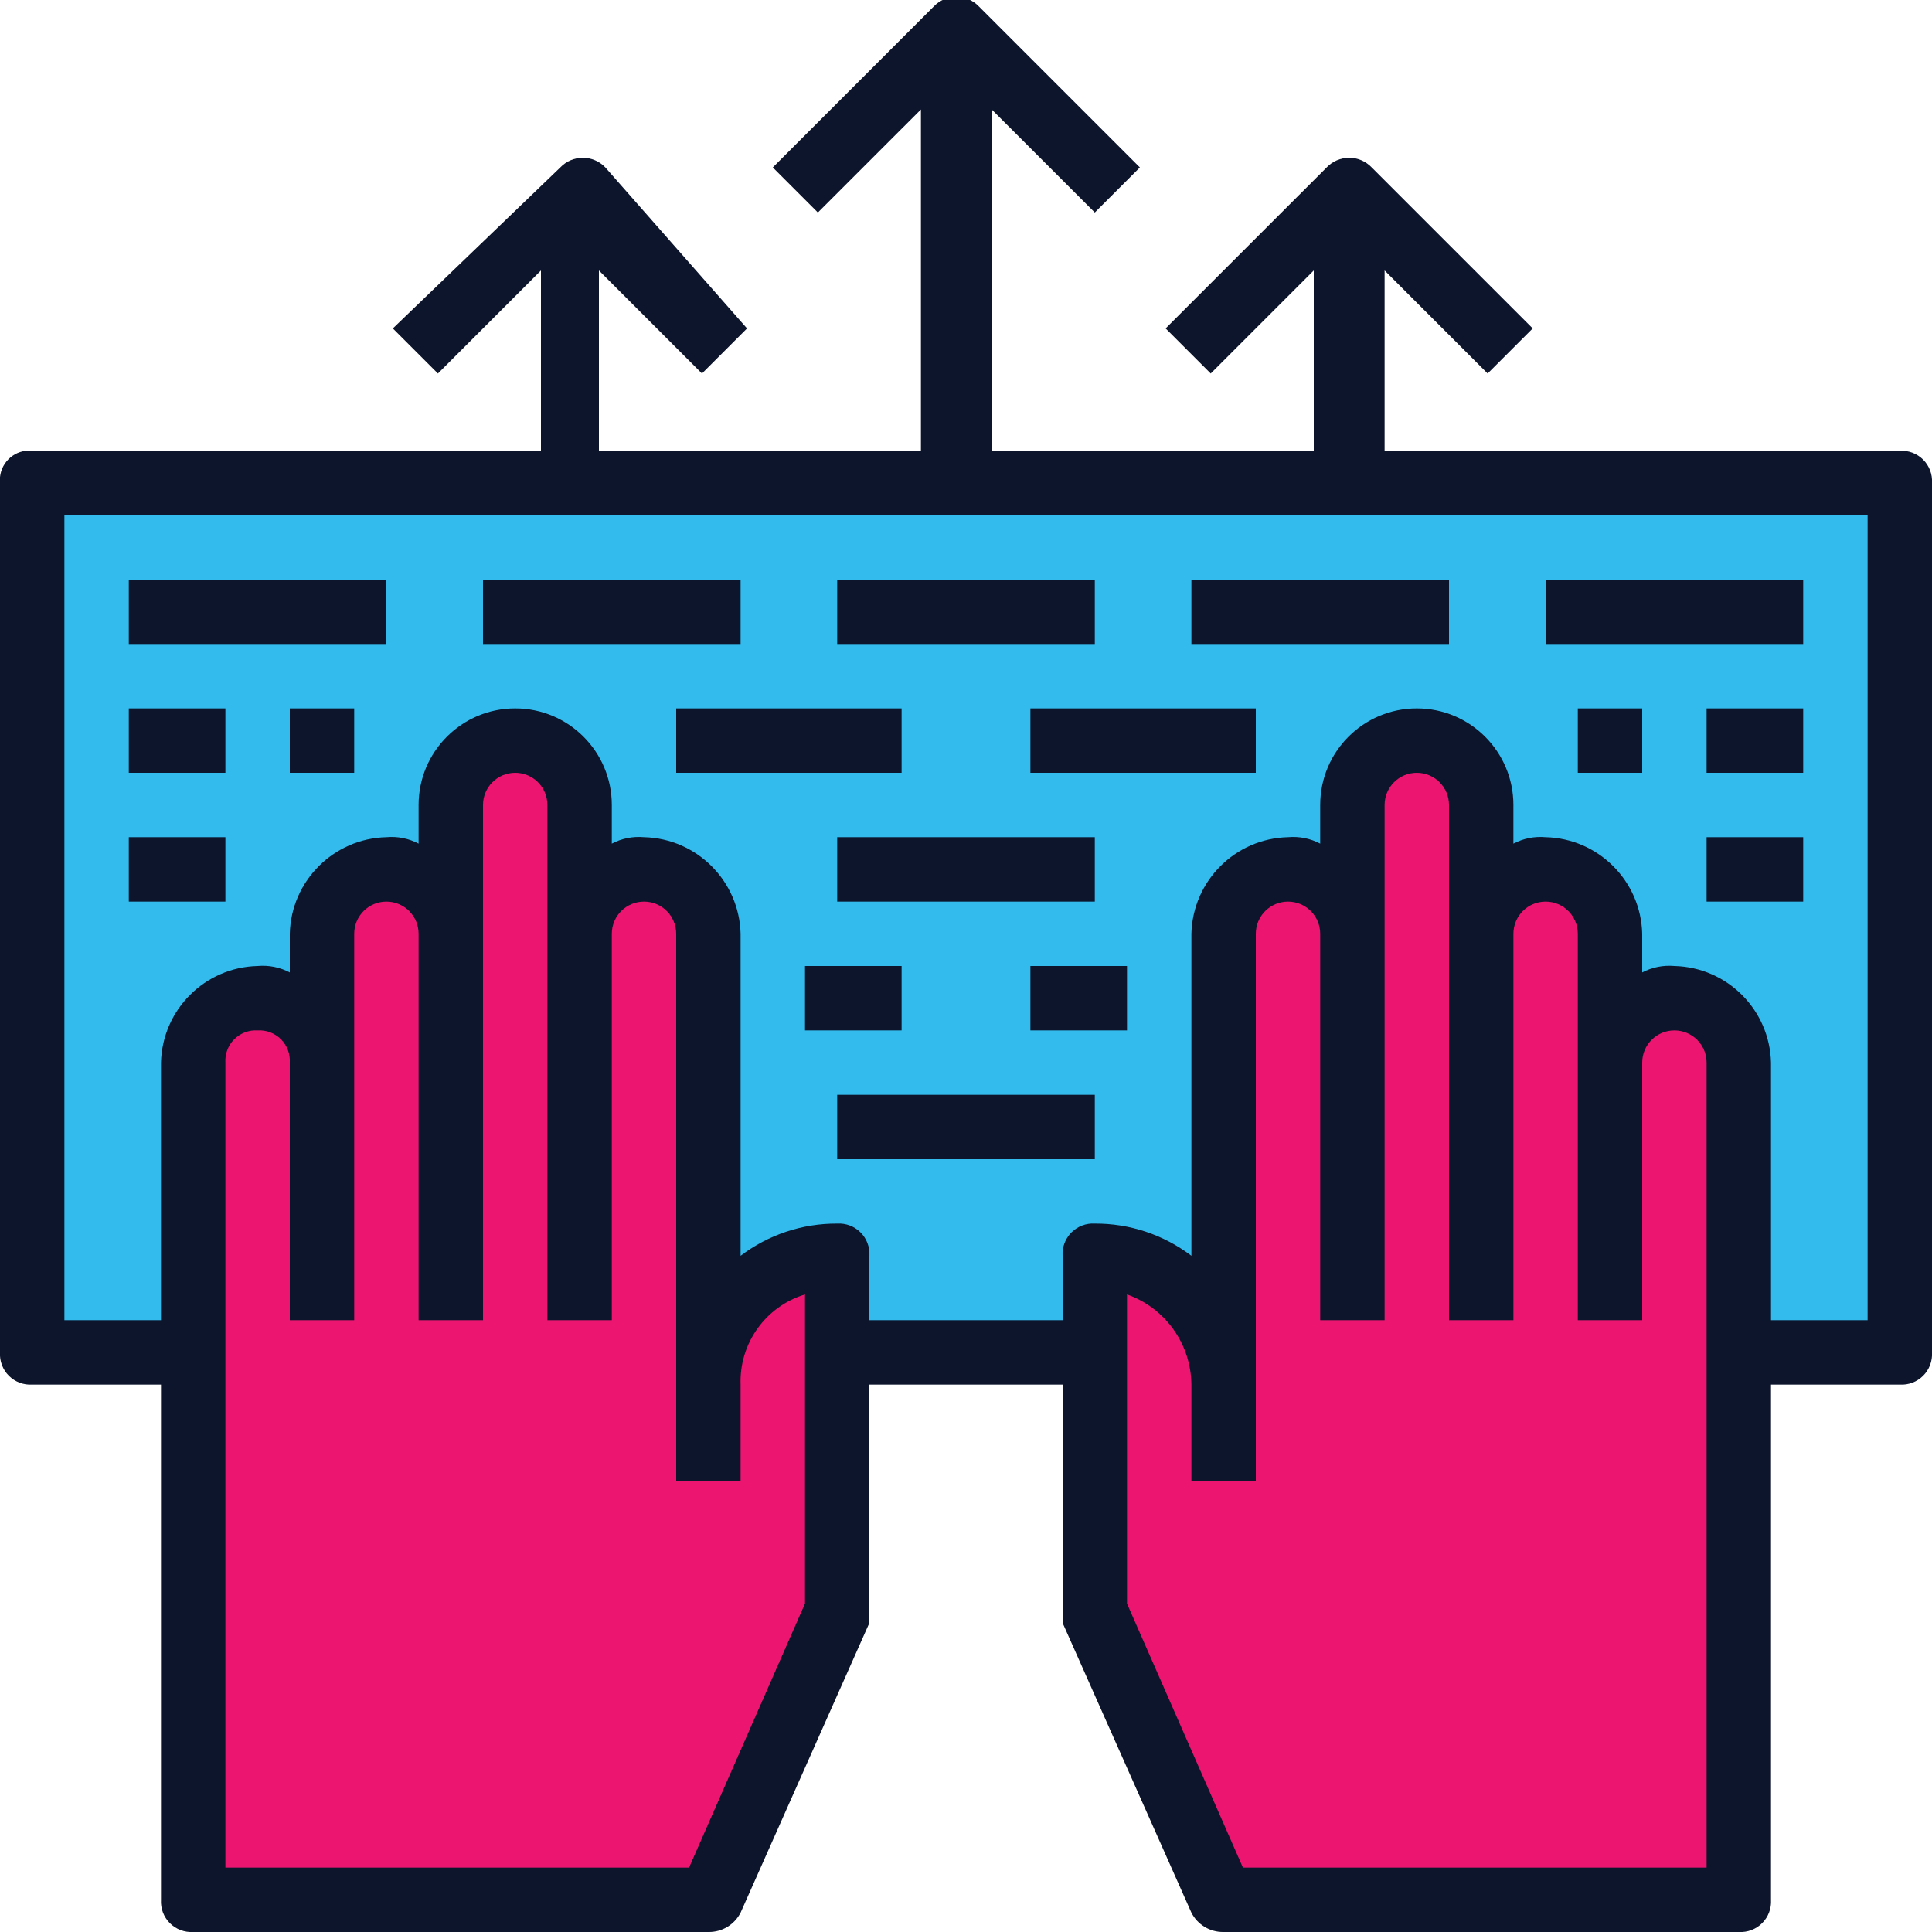
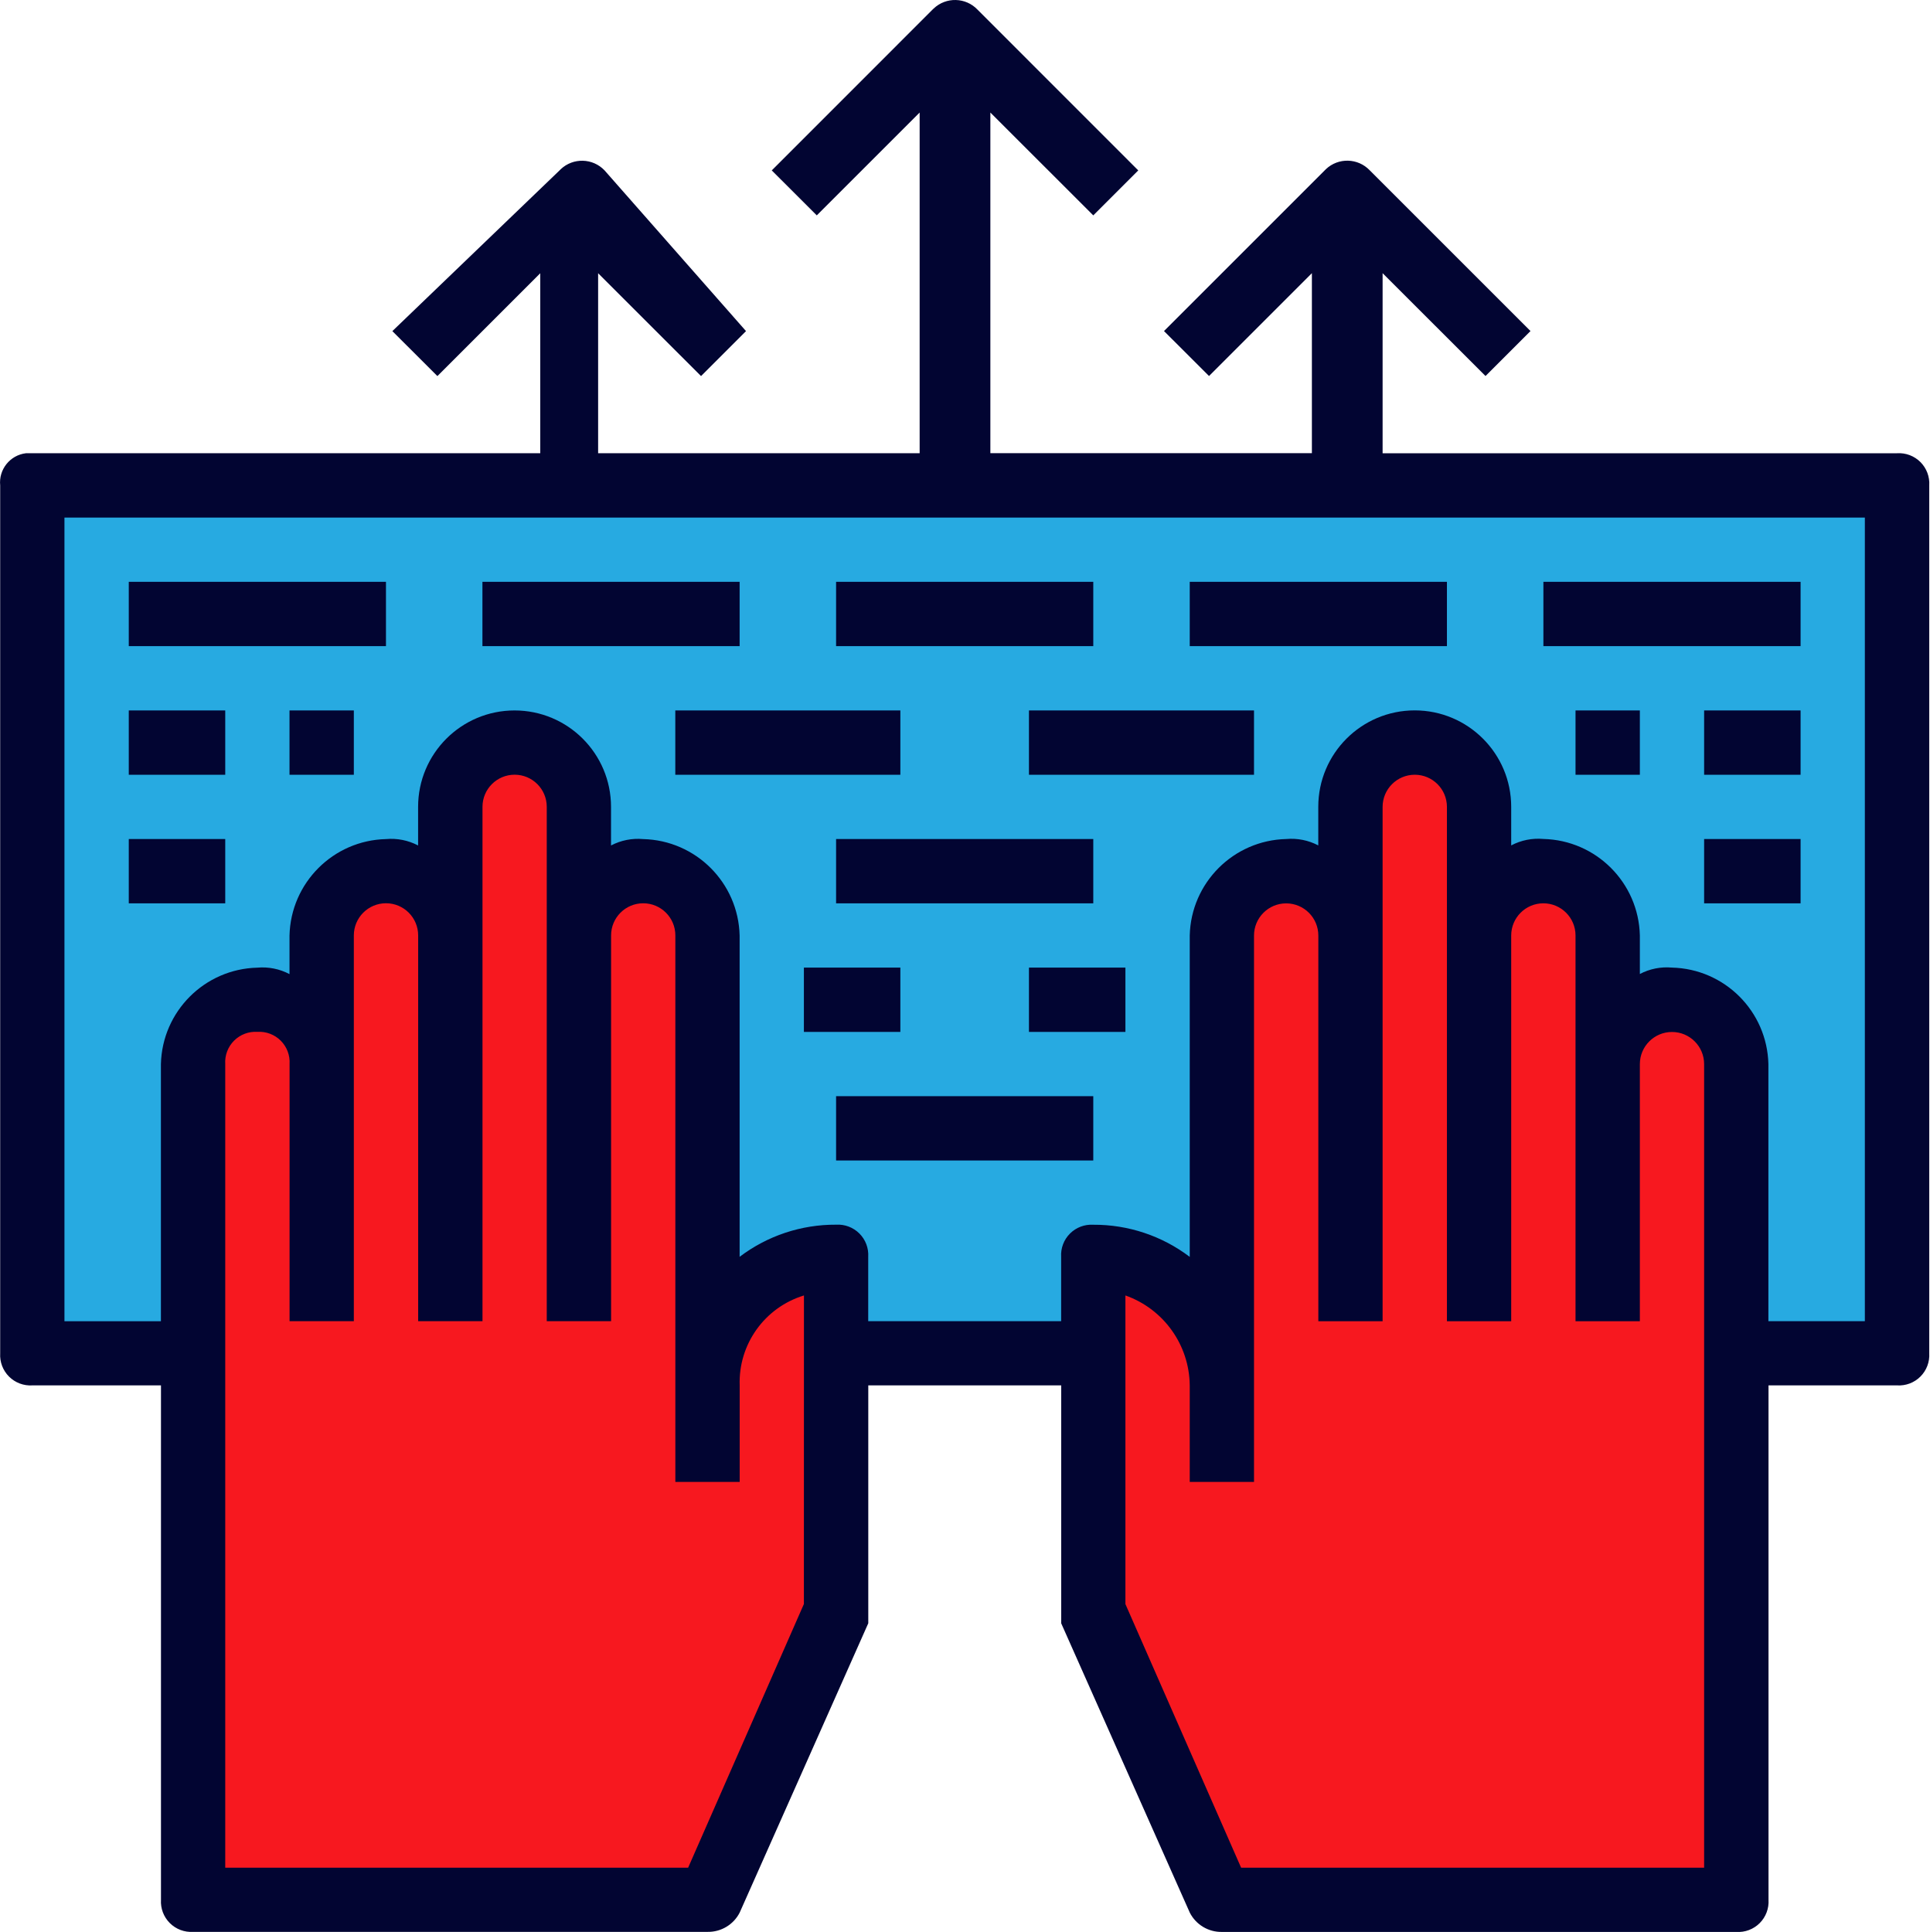
- <svg xmlns="http://www.w3.org/2000/svg" id="423890bf-2080-41da-8b1d-67617c72b073" data-name="Layer 1" width="30" height="30" viewBox="0 0 30 30">
-   <path d="M26,15.5a.945.945,0,0,0-1,1v-2a1,1,0,0,0-2,0v-2a1,1,0,0,0-2,0v2a1,1,0,0,0-2,0v7a2.006,2.006,0,0,0-2-2V25l2,4.5h8v-13A.945.945,0,0,0,26,15.5Z" style="fill:#ec1670" />
-   <path d="M15,7.5H.5V21H3V16.5a.945.945,0,0,1,1-1,.945.945,0,0,1,1,1v-2a.945.945,0,0,1,1-1,.945.945,0,0,1,1,1v-2a.945.945,0,0,1,1-1,.945.945,0,0,1,1,1v2a.945.945,0,0,1,1-1,.945.945,0,0,1,1,1v7a2.006,2.006,0,0,1,2-2V21h4V19.5a2.006,2.006,0,0,1,2,2v-7a1,1,0,0,1,2,0v-2a1,1,0,0,1,2,0v2a1,1,0,0,1,2,0v2a1,1,0,0,1,2,0V21h2.5V7.5H15Z" style="fill:#33bbed" />
-   <path d="M11,21.5v-7a.945.945,0,0,0-1-1,.945.945,0,0,0-1,1v-2a.945.945,0,0,0-1-1,.945.945,0,0,0-1,1v2a.945.945,0,0,0-1-1,.945.945,0,0,0-1,1v2a.945.945,0,0,0-1-1,.945.945,0,0,0-1,1v13h8L13,25V19.5A2.006,2.006,0,0,0,11,21.5Z" style="fill:#ec1670" />
-   <path d="M29.5,7h-8V4.2l1.6,1.6.7-.7L21.3,2.6a.483.483,0,0,0-.7,0L18.1,5.1l.7.7,1.6-1.6V7h-5V1.7L17,3.3l.7-.7L15.2.1a.483.483,0,0,0-.7,0L12,2.6l.7.7,1.6-1.6V7h-5V4.2l1.6,1.6.7-.7L9.4,2.6a.483.483,0,0,0-.7,0L6.1,5.1l.7.7L8.4,4.2V7H.4a.458.458,0,0,0-.4.5V21a.472.472,0,0,0,.5.5h2v8A.472.472,0,0,0,3,30h8a.55.55,0,0,0,.5-.3l2-4.5V21.5h3v3.7l2,4.5a.55.55,0,0,0,.5.3h8a.472.472,0,0,0,.5-.5v-8h2A.472.472,0,0,0,30,21V7.5A.472.472,0,0,0,29.5,7Zm-17,17.9L10.7,29H3.5V16.5A.472.472,0,0,1,4,16a.472.472,0,0,1,.5.5v4h1v-6a.5.5,0,0,1,1,0v6h1v-8a.5.5,0,0,1,1,0v8h1v-6a.5.5,0,0,1,1,0V23h1V21.5a1.412,1.412,0,0,1,1-1.4Zm14,4.1H19.3l-1.8-4.1V20.1a1.5,1.5,0,0,1,1,1.4V23h1V14.5a.5.5,0,0,1,1,0v6h1v-8a.5.5,0,0,1,1,0v8h1v-6a.5.5,0,0,1,1,0v6h1v-4a.5.5,0,0,1,1,0ZM29,20.5H27.5v-4A1.538,1.538,0,0,0,26,15a.9.9,0,0,0-.5.1v-.6A1.538,1.538,0,0,0,24,13a.9.9,0,0,0-.5.1v-.6a1.5,1.5,0,0,0-3,0v.6A.9.9,0,0,0,20,13a1.538,1.538,0,0,0-1.5,1.5v5A2.456,2.456,0,0,0,17,19a.472.472,0,0,0-.5.5v1h-3v-1A.472.472,0,0,0,13,19a2.456,2.456,0,0,0-1.5.5v-5A1.538,1.538,0,0,0,10,13a.9.9,0,0,0-.5.1v-.6a1.5,1.5,0,0,0-3,0v.6A.9.9,0,0,0,6,13a1.538,1.538,0,0,0-1.5,1.5v.6A.9.9,0,0,0,4,15a1.538,1.538,0,0,0-1.5,1.5v4H1V8H29Z" style="fill:#0c152c" />
-   <rect x="2" y="9" width="4" height="1" style="fill:#0c152c" />
-   <rect x="7.5" y="9" width="4" height="1" style="fill:#0c152c" />
-   <rect x="13" y="9" width="4" height="1" style="fill:#0c152c" />
-   <rect x="18.5" y="9" width="4" height="1" style="fill:#0c152c" />
-   <rect x="24" y="9" width="4" height="1" style="fill:#0c152c" />
-   <rect x="4.5" y="11" width="1" height="1" style="fill:#0c152c" />
-   <rect x="10.5" y="11" width="3.5" height="1" style="fill:#0c152c" />
-   <rect x="16" y="11" width="3.5" height="1" style="fill:#0c152c" />
-   <rect x="24.5" y="11" width="1" height="1" style="fill:#0c152c" />
-   <rect x="26.5" y="11" width="1.5" height="1" style="fill:#0c152c" />
-   <rect x="2" y="11" width="1.5" height="1" style="fill:#0c152c" />
-   <rect x="2" y="13" width="1.5" height="1" style="fill:#0c152c" />
-   <rect x="13" y="13" width="4" height="1" style="fill:#0c152c" />
-   <rect x="26.5" y="13" width="1.5" height="1" style="fill:#0c152c" />
-   <rect x="12.5" y="15" width="1.5" height="1" style="fill:#0c152c" />
-   <rect x="16" y="15" width="1.5" height="1" style="fill:#0c152c" />
-   <rect x="13" y="17" width="4" height="1" style="fill:#0c152c" />
+ <svg xmlns="http://www.w3.org/2000/svg" width="32" height="32.051">
+   <path d="M16 8.053H.537V22.45h2.666v-4.8a1.008 1.008 0 0 1 1.067-1.066 1.008 1.008 0 0 1 1.066 1.067v-2.133a1.008 1.008 0 0 1 1.067-1.067 1.008 1.008 0 0 1 1.066 1.067v-2.134a1.008 1.008 0 0 1 1.067-1.066A1.008 1.008 0 0 1 9.6 13.385v2.134a1.008 1.008 0 0 1 1.067-1.067 1.008 1.008 0 0 1 1.067 1.067v7.465a2.14 2.14 0 0 1 2.133-2.133v1.6h4.266v-1.6a2.14 2.14 0 0 1 2.133 2.133V15.52a1.067 1.067 0 0 1 2.133 0v-2.134a1.067 1.067 0 1 1 2.133 0v2.134a1.067 1.067 0 0 1 2.133 0v2.133a1.067 1.067 0 0 1 2.133 0v4.8h2.667v-14.4z" fill="#27aae1" />
+   <g fill="#f7181f">
+     <path d="M27.733 16.585a1.008 1.008 0 0 0-1.067 1.067v-2.133a1.067 1.067 0 0 0-2.133 0v-2.134a1.067 1.067 0 1 0-2.133 0v2.134a1.067 1.067 0 0 0-2.133 0v7.465a2.14 2.14 0 0 0-2.133-2.133v5.866l2.133 4.8h8.532V17.652a1.008 1.008 0 0 0-1.066-1.067zM11.735 22.984V15.52a1.008 1.008 0 0 0-1.067-1.067 1.008 1.008 0 0 0-1.067 1.067v-2.134a1.008 1.008 0 0 0-1.066-1.066 1.008 1.008 0 0 0-1.067 1.066v2.134a1.008 1.008 0 0 0-1.066-1.067 1.008 1.008 0 0 0-1.067 1.067v2.133a1.008 1.008 0 0 0-1.066-1.067 1.008 1.008 0 0 0-1.067 1.067v13.865h8.533l2.133-4.8v-5.866a2.14 2.14 0 0 0-2.133 2.133z" />
+   </g>
+   <g fill="#020532">
+     <path d="M31.466 7.52h-8.533V4.532l1.707 1.706.746-.746-2.666-2.666a.515.515 0 0 0-.728-.019l-.019.019-2.666 2.666.747.746 1.706-1.706v2.986h-5.333V1.867l1.707 1.706.746-.746L16.214.16a.515.515 0 0 0-.728-.018l-.019.018-2.666 2.667.747.746 1.706-1.706v5.652H9.921V4.533l1.707 1.706.746-.746-2.346-2.666a.515.515 0 0 0-.728-.019l-.019.019-2.773 2.666.747.746 1.706-1.706v2.986H.43a.488.488 0 0 0-.427.534V22.45a.503.503 0 0 0 .534.533h2.133v8.533a.503.503 0 0 0 .533.533h8.533a.587.587 0 0 0 .533-.32l2.133-4.8v-3.946h3.2v3.947l2.133 4.8a.587.587 0 0 0 .533.32h8.532a.503.503 0 0 0 .534-.534v-8.533h2.133a.503.503 0 0 0 .533-.533V8.053a.503.503 0 0 0-.533-.534zM13.334 26.61l-1.92 4.374H3.736V17.652a.503.503 0 0 1 .534-.534.503.503 0 0 1 .533.534v4.266h1.066v-6.4a.533.533 0 0 1 1.067 0v6.4h1.067v-8.533a.533.533 0 1 1 1.066 0v8.533h1.067v-6.4a.533.533 0 0 1 1.066 0v9.066h1.067v-1.6a1.506 1.506 0 0 1 1.066-1.493zm14.932 4.374h-7.68l-1.919-4.373v-5.12a1.6 1.6 0 0 1 1.067 1.493v1.6H20.8V15.52a.533.533 0 0 1 1.067 0v6.399h1.066v-8.533a.533.533 0 1 1 1.067 0v8.533h1.066v-6.4a.533.533 0 0 1 1.067 0v6.4H27.2v-4.266a.533.533 0 1 1 1.066 0zm2.666-9.066h-1.6v-4.266a1.64 1.64 0 0 0-1.6-1.6.96.96 0 0 0-.532.106v-.64a1.64 1.64 0 0 0-1.6-1.6.96.96 0 0 0-.534.107v-.64a1.6 1.6 0 0 0-3.2 0v.64a.96.96 0 0 0-.532-.106 1.64 1.64 0 0 0-1.6 1.6v5.332a2.62 2.62 0 0 0-1.6-.533.503.503 0 0 0-.533.533v1.067h-3.2V20.85a.503.503 0 0 0-.533-.533 2.62 2.62 0 0 0-1.6.533V15.52a1.64 1.64 0 0 0-1.6-1.6.96.96 0 0 0-.533.106v-.64a1.6 1.6 0 1 0-3.2 0v.64a.96.96 0 0 0-.533-.106 1.64 1.64 0 0 0-1.6 1.6v.64a.96.96 0 0 0-.533-.107 1.64 1.64 0 0 0-1.6 1.6v4.266h-1.6V8.586h29.863z" />
+     <path d="M2.136 9.652h4.266v1.067H2.136zM8.002 9.652h4.266v1.067H8.002zM13.868 9.652h4.266v1.067h-4.266zM19.734 9.652H24v1.067h-4.266zM25.6 9.652h4.266v1.067H25.6zM4.802 11.786h1.067v1.067H4.802zM11.201 11.786h3.733v1.067h-3.733zM17.067 11.786H20.8v1.067h-3.733zM26.133 11.786H27.2v1.067h-1.067zM28.266 11.786h1.6v1.067h-1.6zM2.136 11.786h1.6v1.067h-1.6zM2.136 13.919h1.6v1.067h-1.6zM13.868 13.919h4.266v1.067h-4.266zM28.266 13.919h1.6v1.067h-1.6zM13.334 16.052h1.6v1.067h-1.6zM17.067 16.052h1.6v1.067h-1.6zM13.868 18.185h4.266v1.067h-4.266z" />
+   </g>
</svg>
